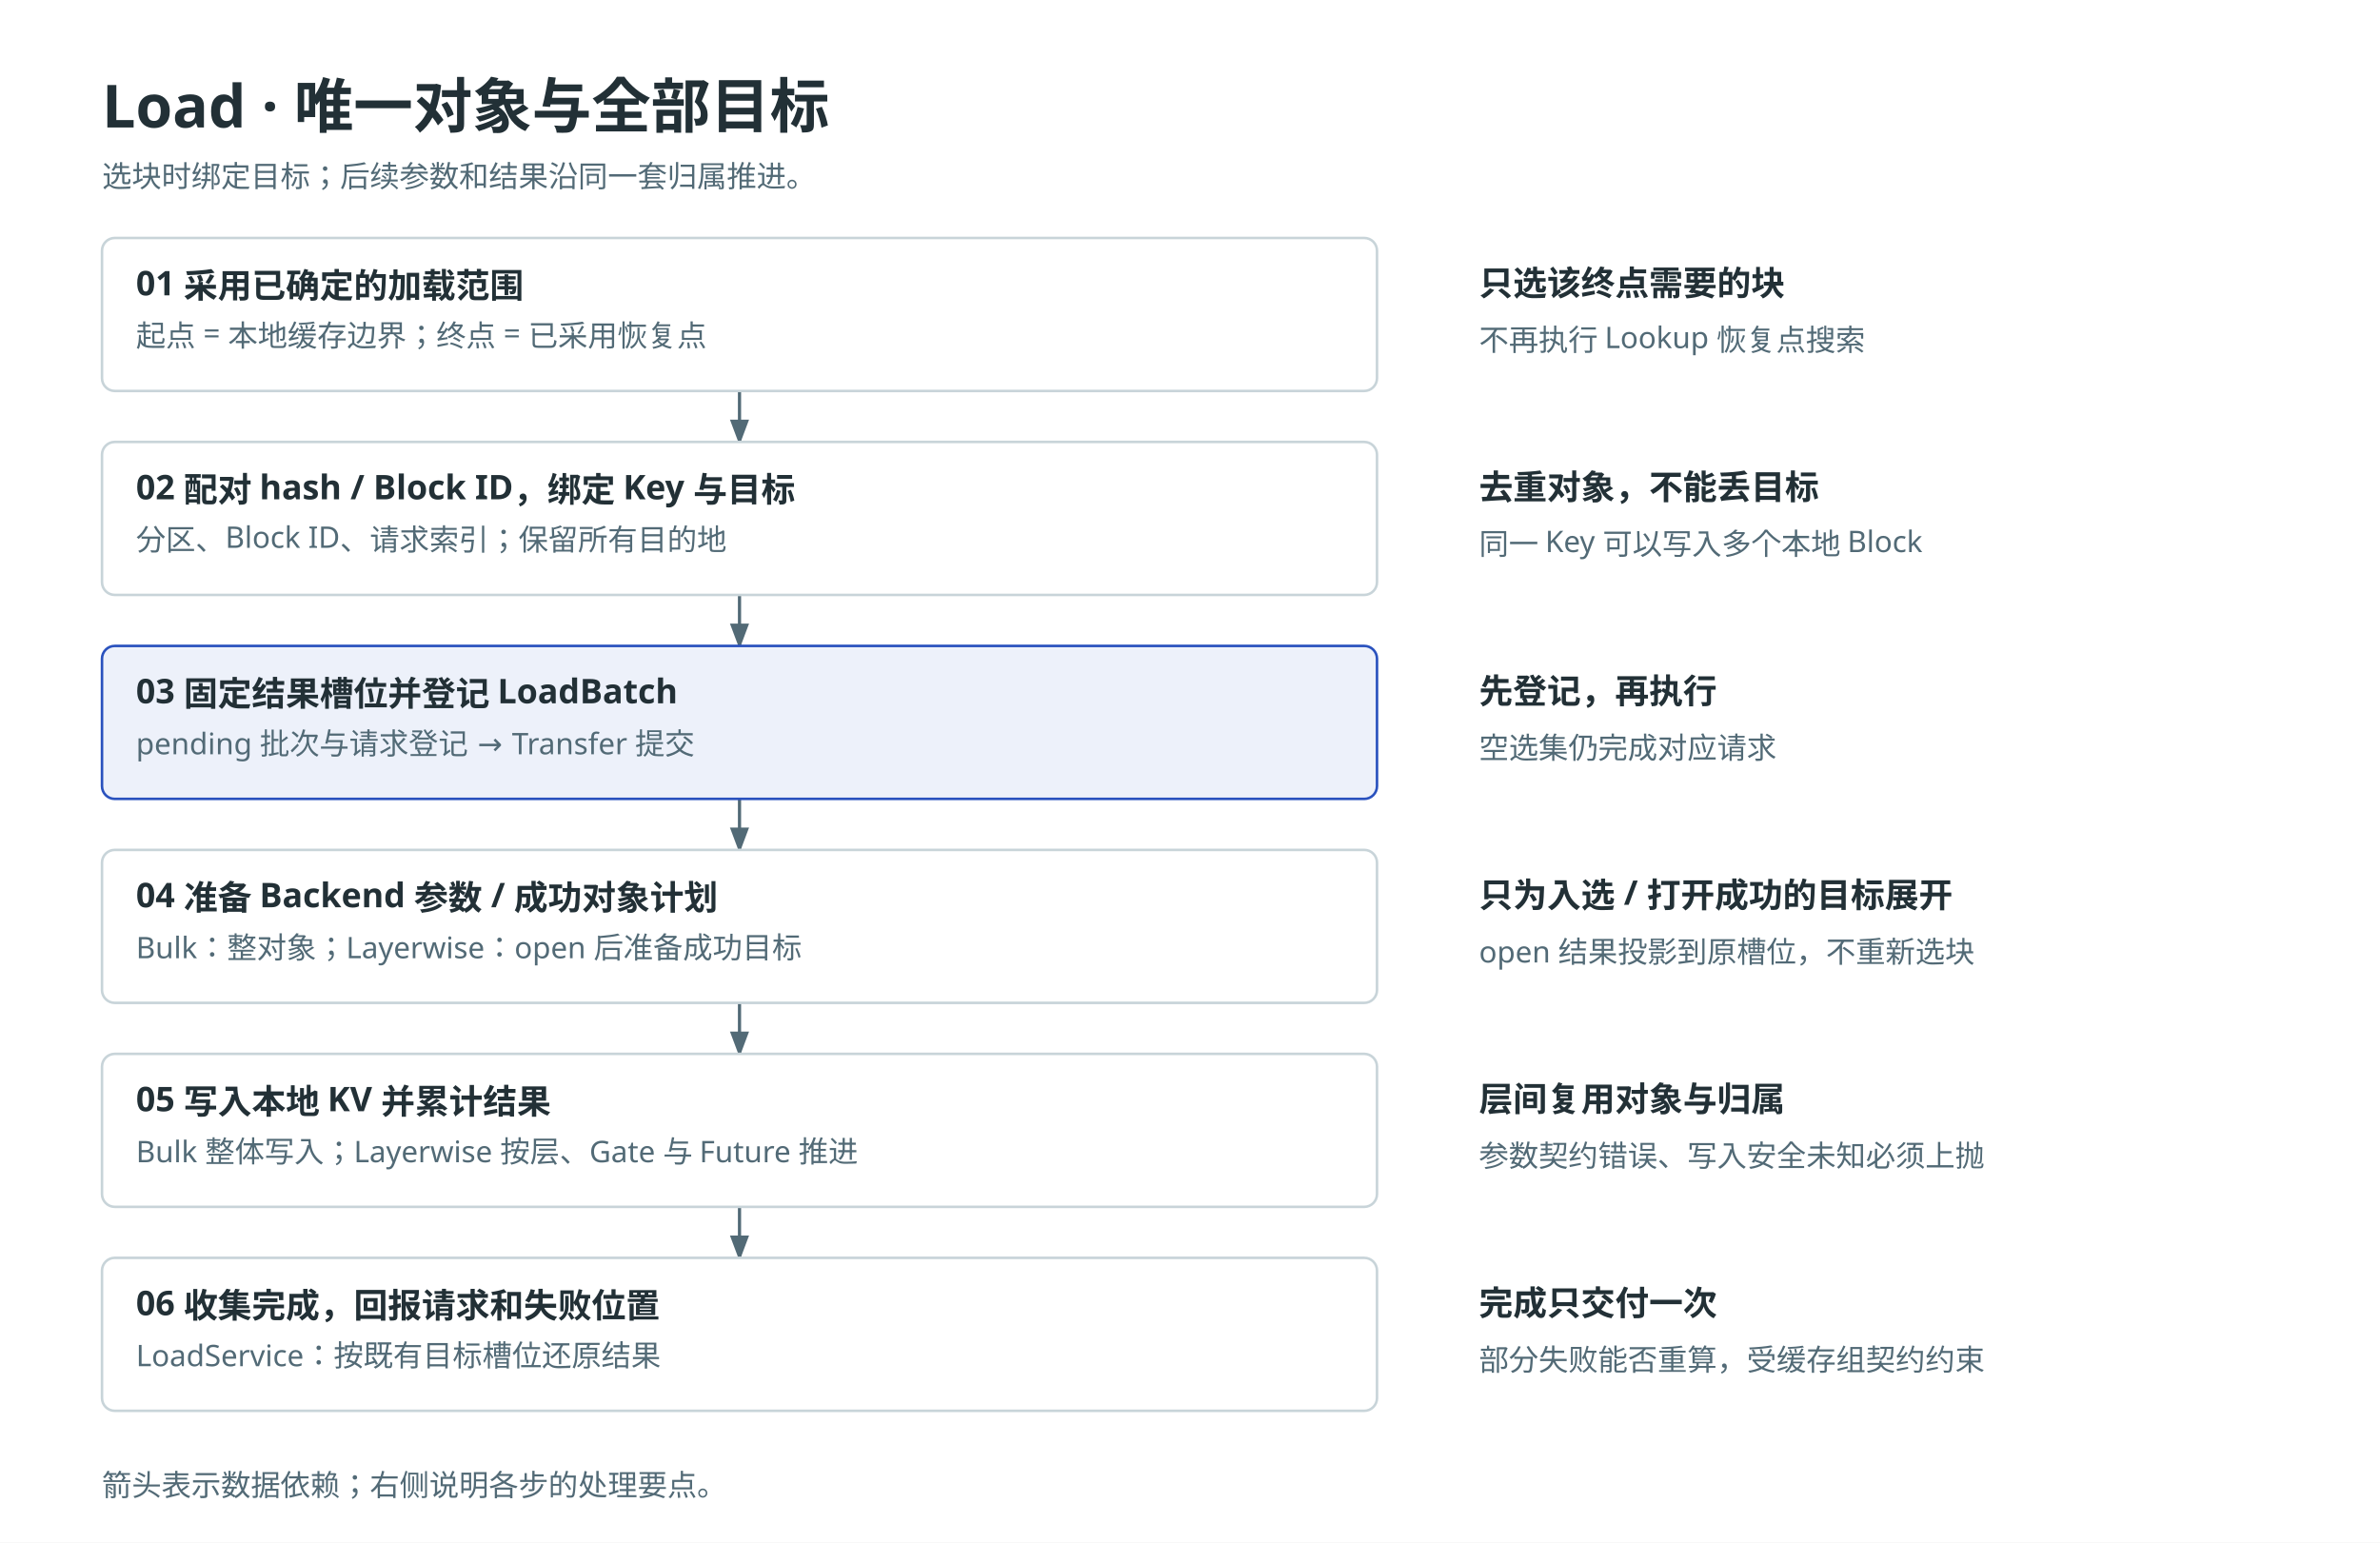
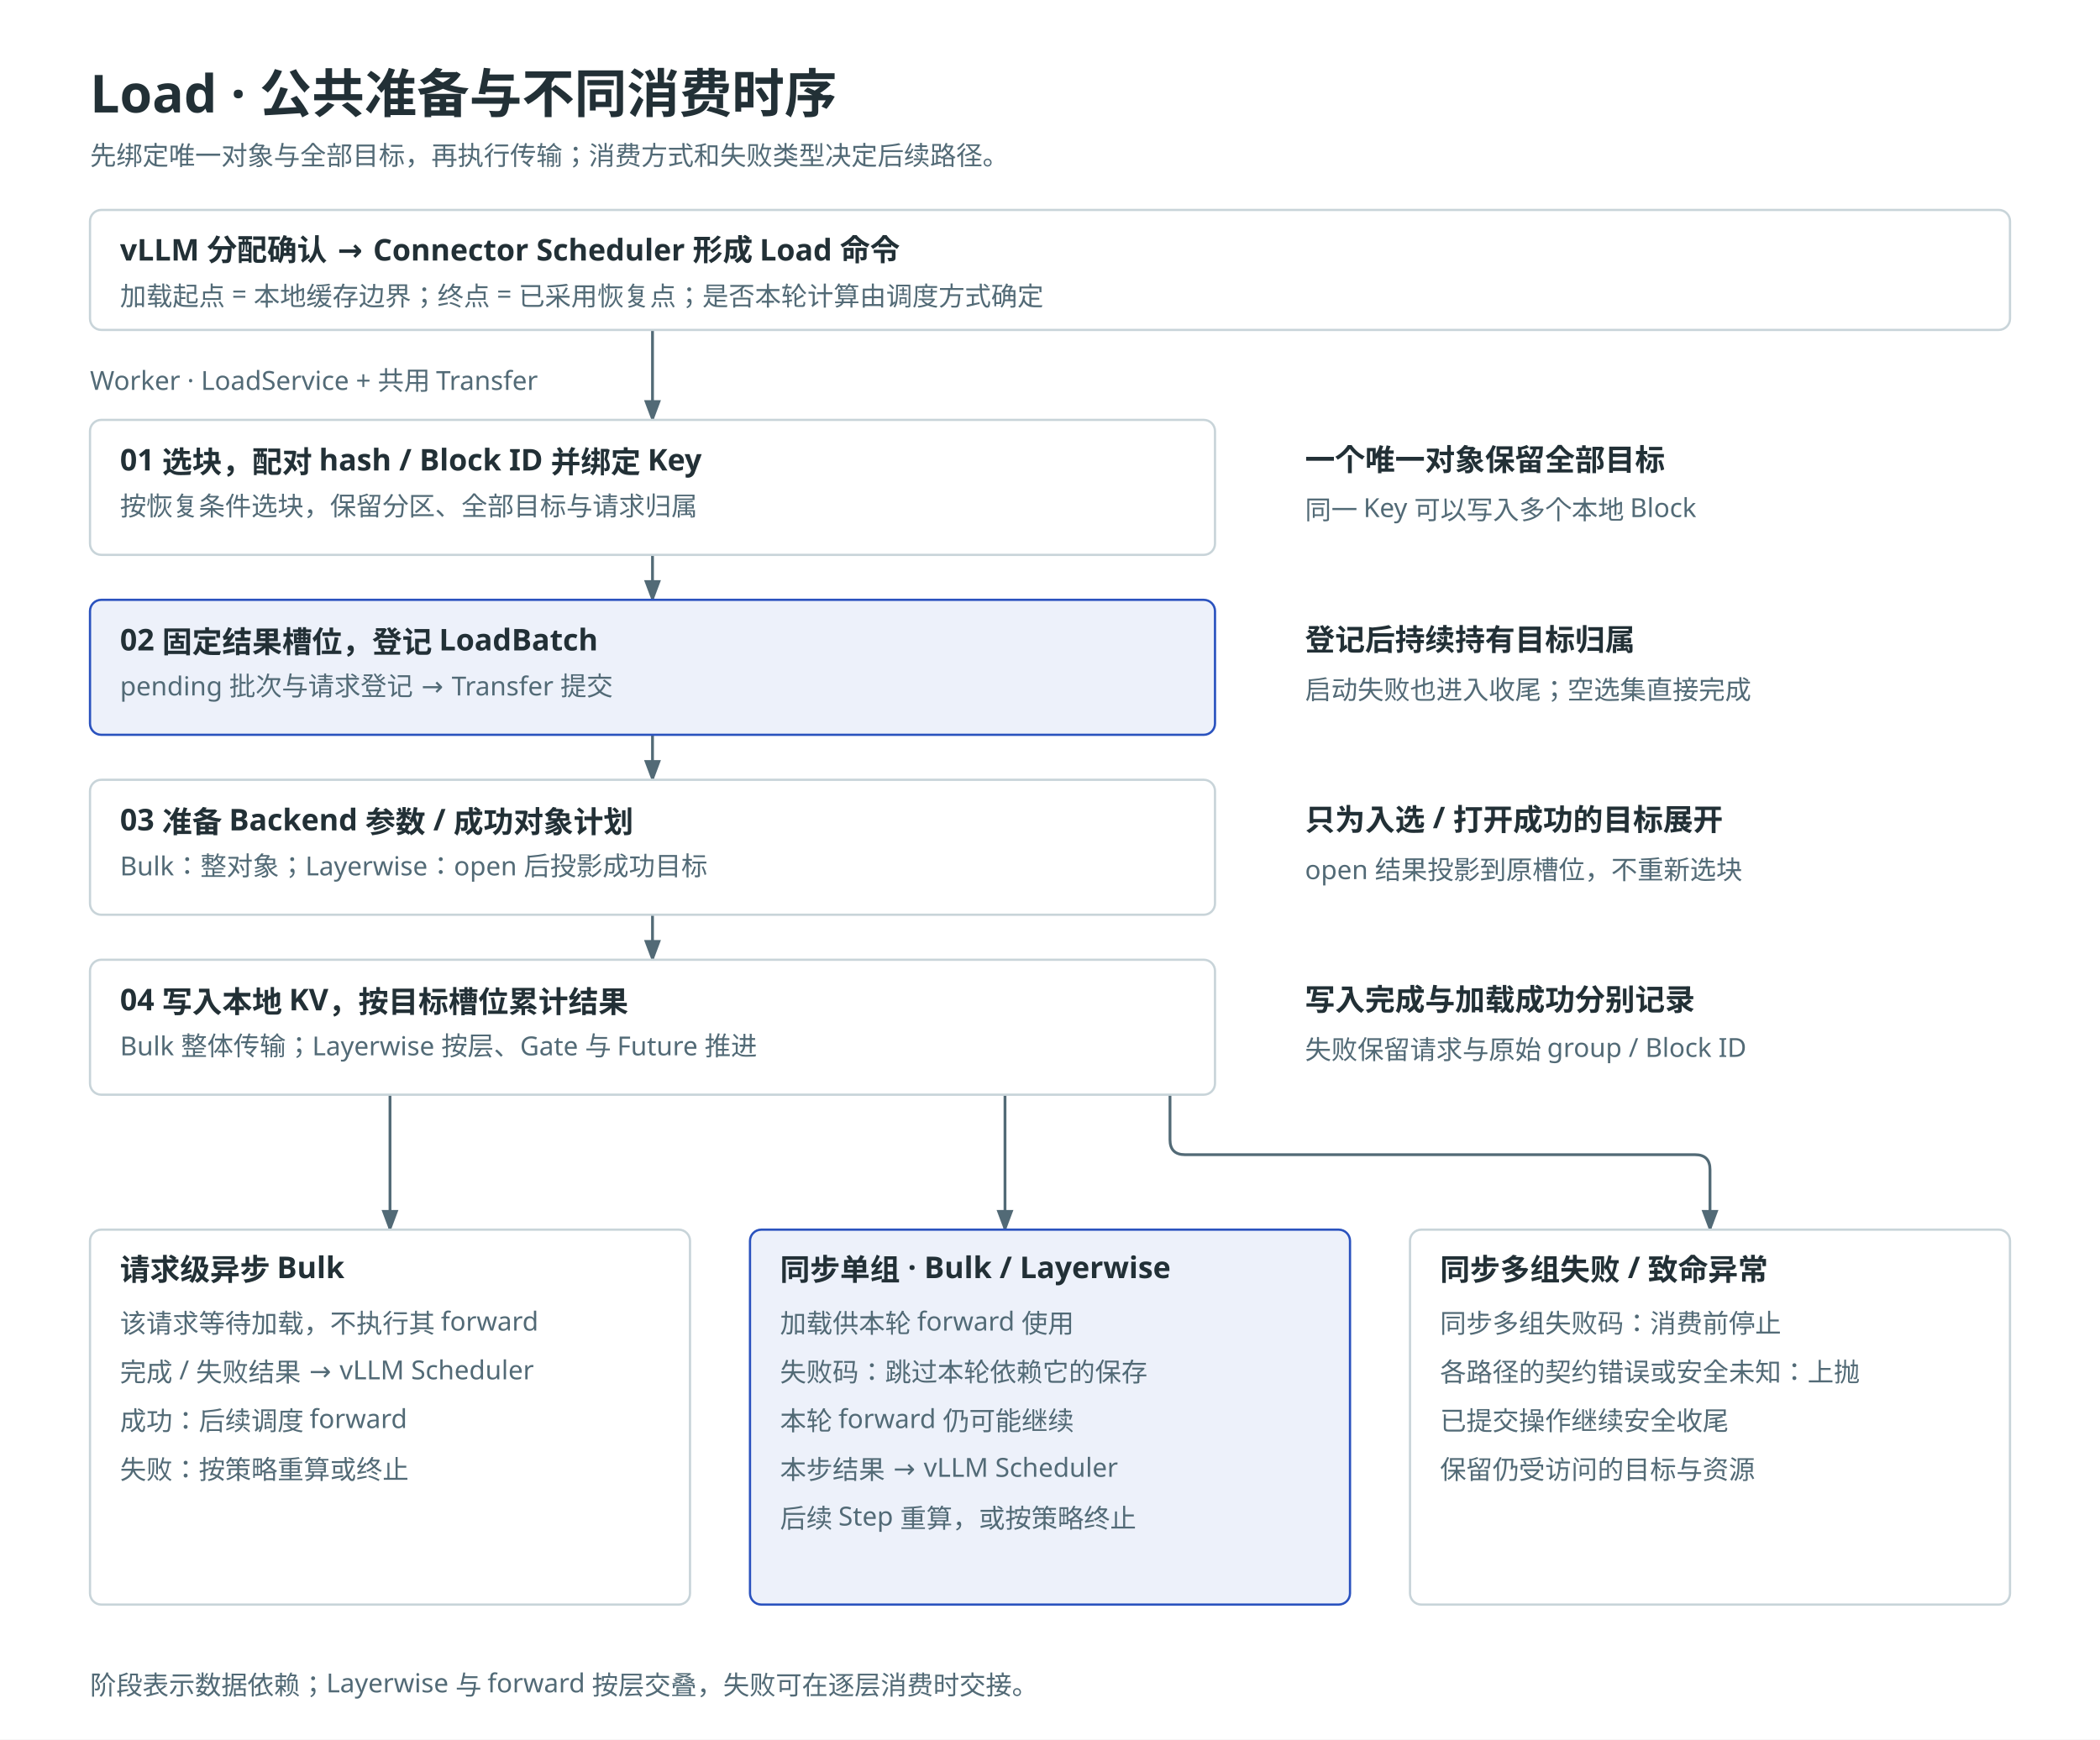
- <svg xmlns="http://www.w3.org/2000/svg" viewBox="0 0 1120 726" role="img" aria-labelledby="load_flow-title load_flow-desc">
+ <svg xmlns="http://www.w3.org/2000/svg" viewBox="0 0 1120 928" role="img" aria-labelledby="load_flow-title load_flow-desc">
  <defs>
    <marker id="load_flow-arrow" markerWidth="8" markerHeight="6" refX="7" refY="3" orient="auto">
      <polygon points="0 0,8 3,0 6" fill="#526a76" />
    </marker>
-     <marker id="load_flow-arrow-accent" markerWidth="8" markerHeight="6" refX="7" refY="3" orient="auto">
-       <polygon points="0 0,8 3,0 6" fill="#2a52be" />
-     </marker>
-     <marker id="load_flow-arrow-link" markerWidth="8" markerHeight="6" refX="7" refY="3" orient="auto">
+     <marker id="load_flow-link" markerWidth="8" markerHeight="6" refX="7" refY="3" orient="auto">
      <polygon points="0 0,8 3,0 6" fill="#2a9cbe" />
    </marker>
-     <style>text{font-family:'Geist','PingFang SC','Noto Sans SC',sans-serif;font-size:16px;fill:#223036}.title{font-size:28px;font-weight:600}.name{font-weight:600}.muted{fill:#526a76;font-size:14px}.band{fill:#fff;stroke:#c8d4d9;stroke-width:1.2}</style>
+     <style>text{font-family:'Geist','PingFang SC','Noto Sans SC',sans-serif;font-size:16px;fill:#223036}.title{font-size:28px;font-weight:600}.name{font-weight:600}.muted{fill:#526a76;font-size:14px}</style>
  </defs>
-   <rect width="1120" height="726" fill="#fff" />
-   <text x="48" y="60" class="title">Load · 唯一对象与全部目标</text>
-   <text x="48" y="88" class="muted">选块时绑定目标；后续参数和结果沿同一套归属推进。</text>
-   <path d="M 348,184 V 208" fill="none" stroke="#526a76" stroke-width="1.5" marker-end="url(#load_flow-arrow)" />
-   <path d="M 348,280 V 304" fill="none" stroke="#526a76" stroke-width="1.5" marker-end="url(#load_flow-arrow)" />
-   <path d="M 348,376 V 400" fill="none" stroke="#526a76" stroke-width="1.5" marker-end="url(#load_flow-arrow)" />
-   <path d="M 348,472 V 496" fill="none" stroke="#526a76" stroke-width="1.5" marker-end="url(#load_flow-arrow)" />
-   <path d="M 348,568 V 592" fill="none" stroke="#526a76" stroke-width="1.5" marker-end="url(#load_flow-arrow)" />
+   <rect width="1120" height="928" fill="#fff" />
+   <text x="48" y="60" class="title">Load · 公共准备与不同消费时序</text>
+   <text x="48" y="88" class="muted">先绑定唯一对象与全部目标，再执行传输；消费方式和失败类型决定后续路径。</text>
+   <path d="M 348,176 V 224" fill="none" stroke="#526a76" stroke-width="1.5" marker-end="url(#load_flow-arrow)" />
+   <path d="M 348,296 V 320" fill="none" stroke="#526a76" stroke-width="1.5" marker-end="url(#load_flow-arrow)" />
+   <path d="M 348,392 V 416" fill="none" stroke="#526a76" stroke-width="1.5" marker-end="url(#load_flow-arrow)" />
+   <path d="M 348,488 V 512" fill="none" stroke="#526a76" stroke-width="1.5" marker-end="url(#load_flow-arrow)" />
+   <path d="M 208,584 V 656" fill="none" stroke="#526a76" stroke-width="1.5" marker-end="url(#load_flow-arrow)" />
+   <path d="M 536,584 V 656" fill="none" stroke="#526a76" stroke-width="1.5" marker-end="url(#load_flow-arrow)" />
+   <path d="M 624,584 V 608 Q 624,616 632,616 H 904 Q 912,616 912,624 V 656" fill="none" stroke="#526a76" stroke-width="1.5" marker-end="url(#load_flow-arrow)" />
+   <g data-node="scheduler-load">
+     <rect x="48" y="112" width="1024" height="64" rx="6" fill="#fff" stroke="#c8d4d9" stroke-width="1.2" />
+     <text x="64" y="139" class="name">vLLM 分配确认 → Connector Scheduler 形成 Load 命令</text>
+     <text x="64" y="163" class="muted">加载起点 = 本地缓存边界；终点 = 已采用恢复点；是否本轮计算由调度方式确定</text>
+   </g>
  <g data-node="step-1">
-     <rect x="48" y="112" width="600" height="72" rx="6" fill="#fff" stroke="#c8d4d9" stroke-width="1.2" />
-     <text x="64" y="139" class="name">01  采用已确定的加载范围</text>
-     <text x="64" y="163" class="muted">起点 = 本地缓存边界；终点 = 已采用恢复点</text>
+     <rect x="48" y="224" width="600" height="72" rx="6" fill="#fff" stroke="#c8d4d9" stroke-width="1.2" />
+     <text x="64" y="251" class="name">01  选块，配对 hash / Block ID 并绑定 Key</text>
+     <text x="64" y="275" class="muted">按恢复条件选块，保留分区、全部目标与请求归属</text>
  </g>
-   <text x="696" y="139" class="name">只选该终点需要的块</text>
-   <text x="696" y="165" class="muted">不再执行 Lookup 恢复点搜索</text>
  <g data-node="step-2">
-     <rect x="48" y="208" width="600" height="72" rx="6" fill="#fff" stroke="#c8d4d9" stroke-width="1.2" />
-     <text x="64" y="235" class="name">02  配对 hash / Block ID，绑定 Key 与目标</text>
-     <text x="64" y="259" class="muted">分区、Block ID、请求索引；保留所有目的地</text>
+     <rect x="48" y="320" width="600" height="72" rx="6" fill="#edf1fa" stroke="#2a52be" stroke-width="1.2" />
+     <text x="64" y="347" class="name">02  固定结果槽位，登记 LoadBatch</text>
+     <text x="64" y="371" class="muted">pending 批次与请求登记 → Transfer 提交</text>
  </g>
-   <text x="696" y="235" class="name">去重对象，不能丢目标</text>
-   <text x="696" y="261" class="muted">同一 Key 可以写入多个本地 Block</text>
  <g data-node="step-3">
-     <rect x="48" y="304" width="600" height="72" rx="6" fill="#edf1fa" stroke="#2a52be" stroke-width="1.2" />
-     <text x="64" y="331" class="name">03  固定结果槽位并登记 LoadBatch</text>
-     <text x="64" y="355" class="muted">pending 批次与请求登记 → Transfer 提交</text>
+     <rect x="48" y="416" width="600" height="72" rx="6" fill="#fff" stroke="#c8d4d9" stroke-width="1.2" />
+     <text x="64" y="443" class="name">03  准备 Backend 参数 / 成功对象计划</text>
+     <text x="64" y="467" class="muted">Bulk：整对象；Layerwise：open 后投影成功目标</text>
  </g>
-   <text x="696" y="331" class="name">先登记，再执行</text>
-   <text x="696" y="357" class="muted">空选集仍完成对应请求</text>
  <g data-node="step-4">
-     <rect x="48" y="400" width="600" height="72" rx="6" fill="#fff" stroke="#c8d4d9" stroke-width="1.2" />
-     <text x="64" y="427" class="name">04  准备 Backend 参数 / 成功对象计划</text>
-     <text x="64" y="451" class="muted">Bulk：整对象；Layerwise：open 后准备成功目标</text>
+     <rect x="48" y="512" width="600" height="72" rx="6" fill="#fff" stroke="#c8d4d9" stroke-width="1.2" />
+     <text x="64" y="539" class="name">04  写入本地 KV，按目标槽位累计结果</text>
+     <text x="64" y="563" class="muted">Bulk 整体传输；Layerwise 按层、Gate 与 Future 推进</text>
  </g>
-   <text x="696" y="427" class="name">只为入选 / 打开成功的目标展开</text>
-   <text x="696" y="453" class="muted">open 结果投影到原槽位，不重新选块</text>
-   <g data-node="step-5">
-     <rect x="48" y="496" width="600" height="72" rx="6" fill="#fff" stroke="#c8d4d9" stroke-width="1.2" />
-     <text x="64" y="523" class="name">05  写入本地 KV 并累计结果</text>
-     <text x="64" y="547" class="muted">Bulk 整体写入；Layerwise 按层、Gate 与 Future 推进</text>
+   <g data-node="async-bulk">
+     <rect x="48" y="656" width="320" height="200" rx="6" fill="#fff" stroke="#c8d4d9" stroke-width="1.2" />
+     <text x="64" y="683" class="name">请求级异步 Bulk</text>
+     <text x="64" y="711" class="muted">该请求等待加载，不执行其 forward</text>
+     <text x="64" y="737" class="muted">完成 / 失败结果 → vLLM Scheduler</text>
+     <text x="64" y="763" class="muted">成功：后续调度 forward</text>
+     <text x="64" y="789" class="muted">失败：按策略重算或终止</text>
  </g>
-   <text x="696" y="523" class="name">层间复用对象与归属</text>
-   <text x="696" y="549" class="muted">参数契约错误、写入安全未知必须上抛</text>
-   <g data-node="step-6">
-     <rect x="48" y="592" width="600" height="72" rx="6" fill="#fff" stroke="#c8d4d9" stroke-width="1.2" />
-     <text x="64" y="619" class="name">06  收集完成，回报请求和失败位置</text>
-     <text x="64" y="643" class="muted">LoadService：按既有目标槽位还原结果</text>
+   <g data-node="sync-recoverable">
+     <rect x="400" y="656" width="320" height="200" rx="6" fill="#edf1fa" stroke="#2a52be" stroke-width="1.2" />
+     <text x="416" y="683" class="name">同步单组 · Bulk / Layerwise</text>
+     <text x="416" y="711" class="muted">加载供本轮 forward 使用</text>
+     <text x="416" y="737" class="muted">失败码：跳过本轮依赖它的保存</text>
+     <text x="416" y="763" class="muted">本轮 forward 仍可能继续</text>
+     <text x="416" y="789" class="muted">本步结果 → vLLM Scheduler</text>
+     <text x="416" y="815" class="muted">后续 Step 重算，或按策略终止</text>
  </g>
-   <text x="696" y="619" class="name">完成只交付一次</text>
-   <text x="696" y="645" class="muted">部分失败能否重算，受缓存组契约约束</text>
-   <text x="48" y="704" class="muted">箭头表示数据依赖；右侧说明各步的处理要点。</text>
+   <g data-node="fatal">
+     <rect x="752" y="656" width="320" height="200" rx="6" fill="#fff" stroke="#c8d4d9" stroke-width="1.2" />
+     <text x="768" y="683" class="name">同步多组失败 / 致命异常</text>
+     <text x="768" y="711" class="muted">同步多组失败码：消费前停止</text>
+     <text x="768" y="737" class="muted">各路径的契约错误或安全未知：上抛</text>
+     <text x="768" y="763" class="muted">已提交操作继续安全收尾</text>
+     <text x="768" y="789" class="muted">保留仍受访问的目标与资源</text>
+   </g>
+   <text x="48" y="208" class="muted">Worker · LoadService + 共用 Transfer</text>
+   <text x="696" y="251" class="name">一个唯一对象保留全部目标</text>
+   <text x="696" y="277" class="muted">同一 Key 可以写入多个本地 Block</text>
+   <text x="696" y="347" class="name">登记后持续持有目标归属</text>
+   <text x="696" y="373" class="muted">启动失败也进入收尾；空选集直接完成</text>
+   <text x="696" y="443" class="name">只为入选 / 打开成功的目标展开</text>
+   <text x="696" y="469" class="muted">open 结果投影到原槽位，不重新选块</text>
+   <text x="696" y="539" class="name">写入完成与加载成功分别记录</text>
+   <text x="696" y="565" class="muted">失败保留请求与原始 group / Block ID</text>
+   <text x="48" y="904" class="muted">阶段表示数据依赖；Layerwise 与 forward 按层交叠，失败可在逐层消费时交接。</text>
</svg>
